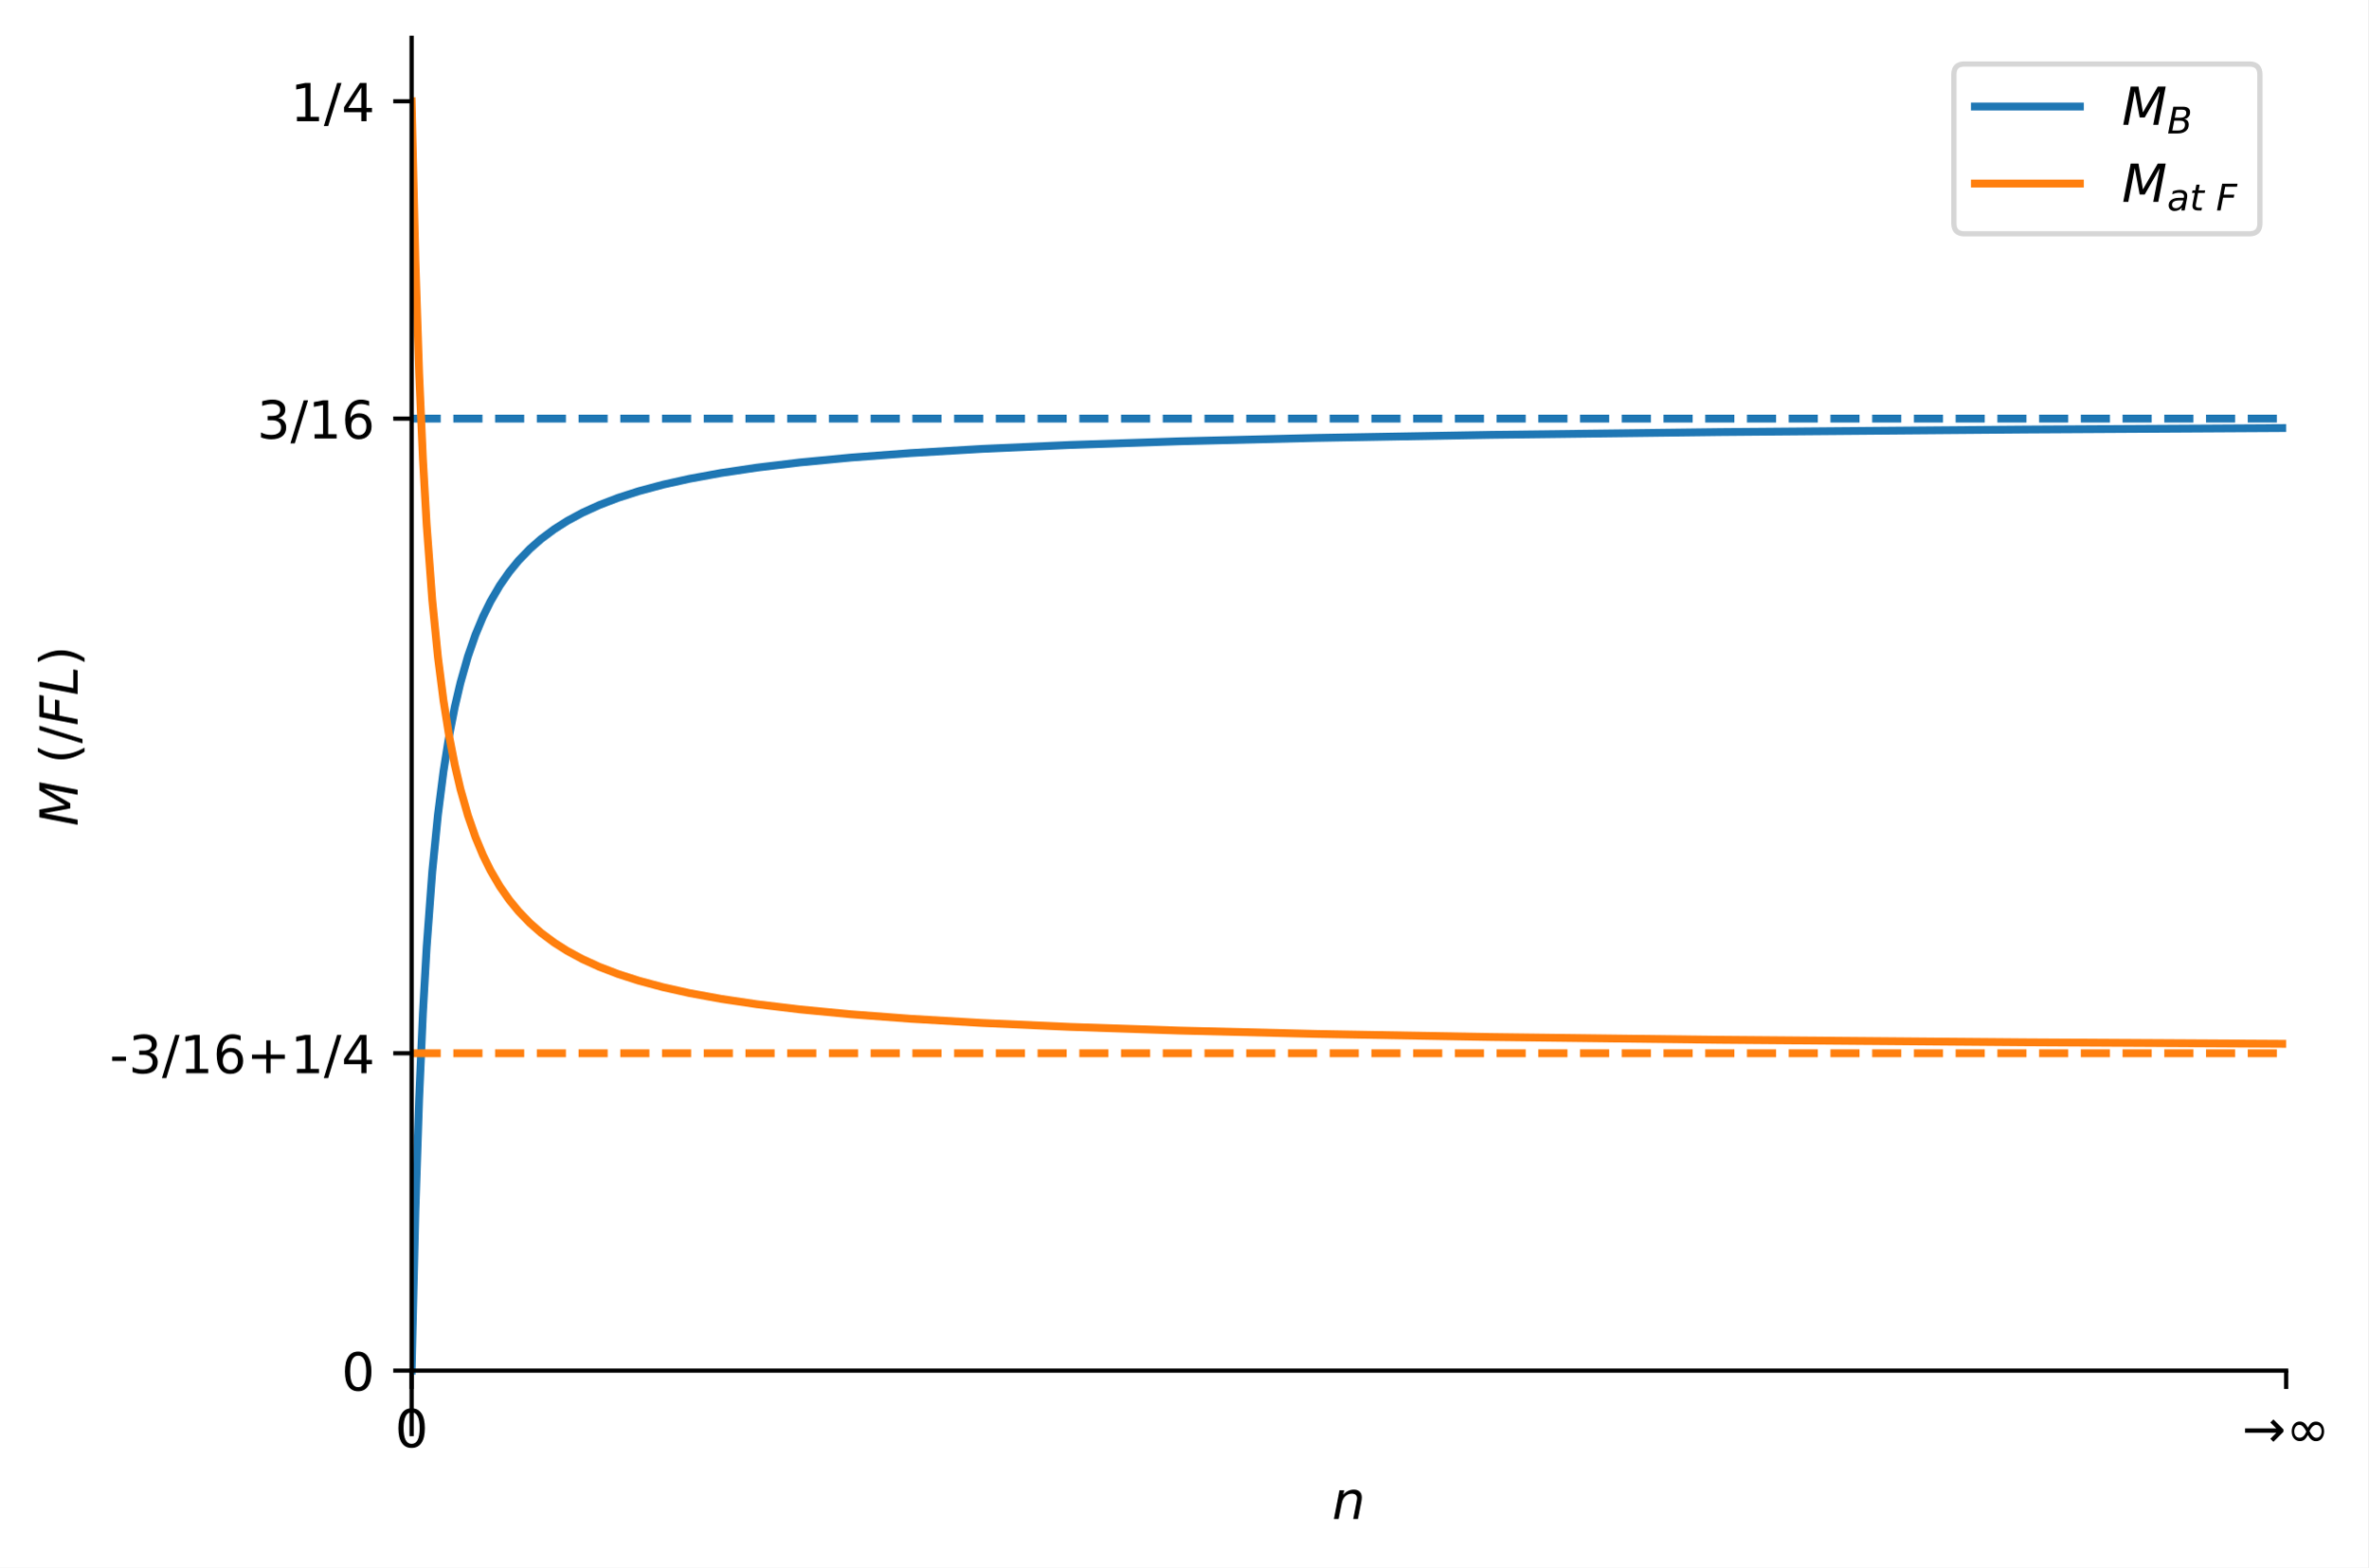
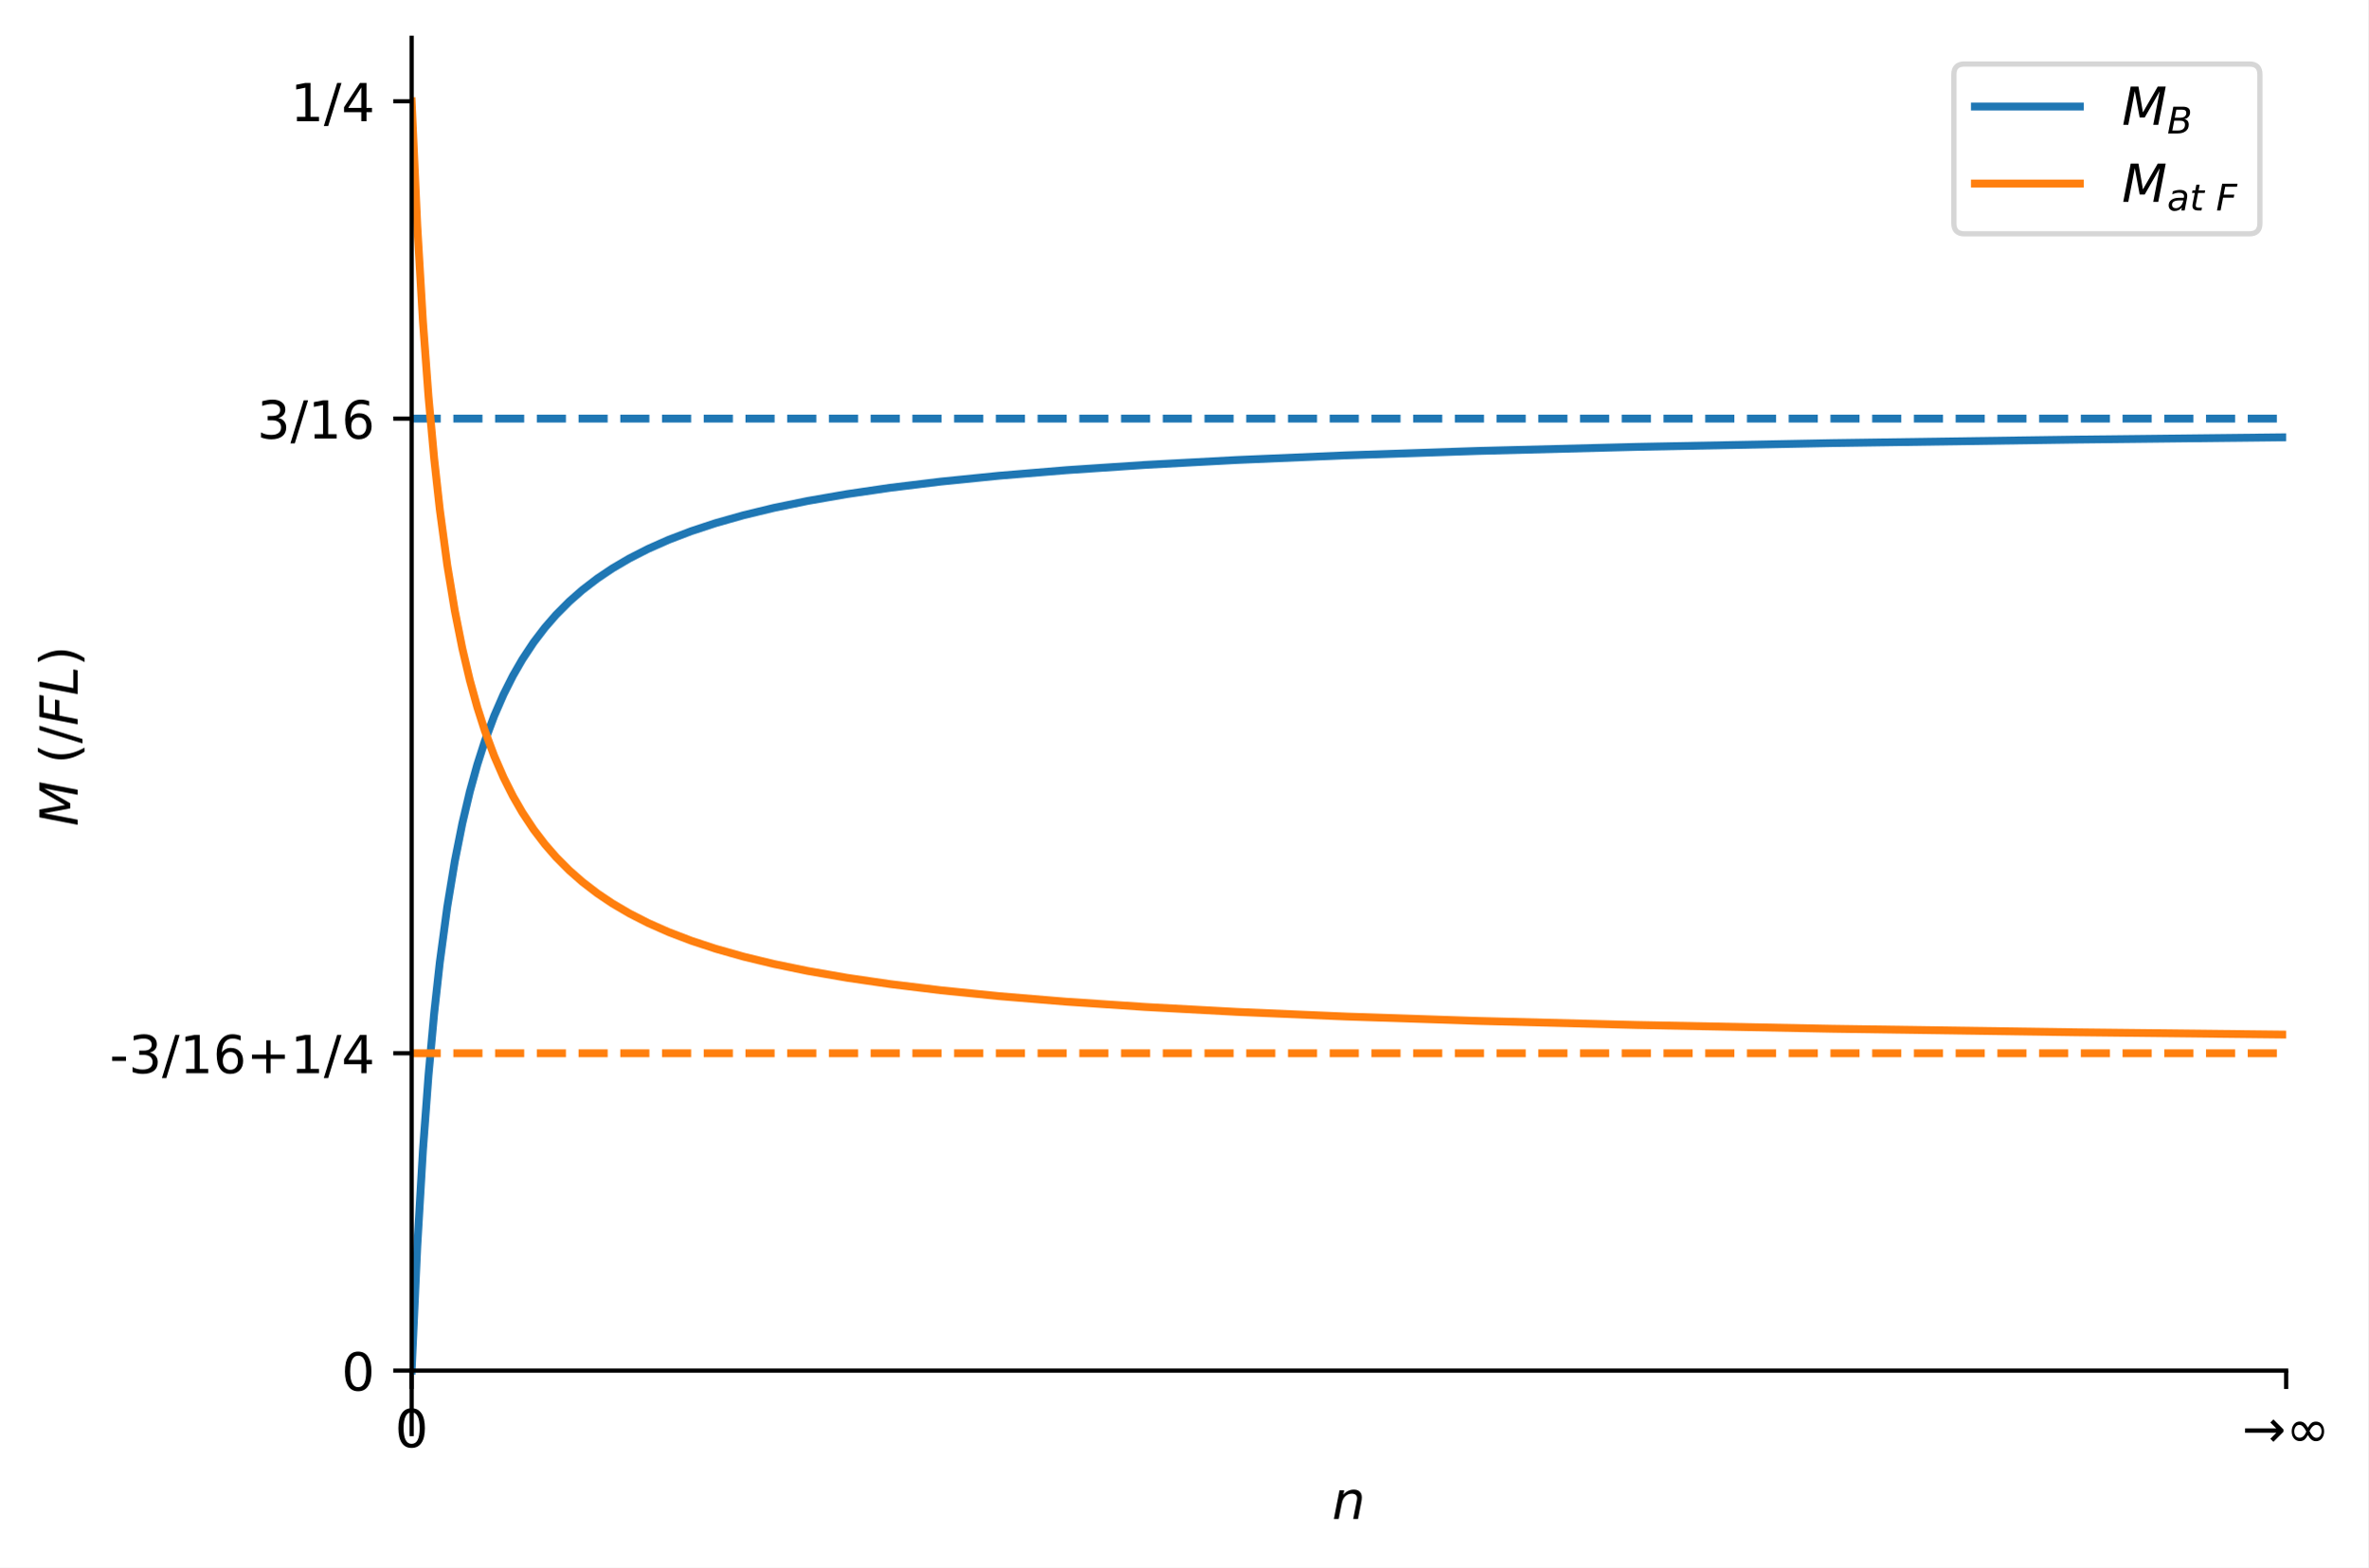
<svg xmlns="http://www.w3.org/2000/svg" xmlns:xlink="http://www.w3.org/1999/xlink" width="451.136pt" height="298.772pt" viewBox="0 0 451.136 298.772" version="1.1">
  <defs>
    <style type="text/css">*{stroke-linejoin: round; stroke-linecap: butt}</style>
  </defs>
  <g id="figure_1">
    <g id="patch_1">
      <path d="M 0 298.772  L 451.136 298.772  L 451.136 0  L 0 0  z " style="fill: #ffffff" />
    </g>
    <g id="axes_1">
      <g id="patch_2">
        <path d="M 78.416 273.312  L 435.536 273.312  L 435.536 7.2  L 78.416 7.2  z " style="fill: #ffffff" />
      </g>
      <g id="matplotlib.axis_1">
        <g id="xtick_1">
          <g id="line2d_1">
            <defs>
-               <path id="m3b7e1946dc" d="M 0 0  L 0 3.5  " style="stroke: #000000; stroke-width: 0.8" />
-             </defs>
-             <g>
-               <use xlink:href="#m3b7e1946dc" x="78.416" y="261.216" style="stroke: #000000; stroke-width: 0.8" />
+               <path id="mc80983b3df" d="M 0 0  L 0 3.5  " style="stroke: #000000; stroke-width: 0.8" />
+             </defs>
+             <g>
+               <use xlink:href="#mc80983b3df" x="78.416" y="261.216" style="stroke: #000000; stroke-width: 0.8" />
            </g>
          </g>
          <g id="text_1">
            <g transform="translate(75.23438 275.8144) scale(0.1 -0.1)">
              <defs>
                <path id="DejaVuSans-30" d="M 2034 4250  Q 1547 4250 1301 3770  Q 1056 3291 1056 2328  Q 1056 1369 1301 889  Q 1547 409 2034 409  Q 2525 409 2770 889  Q 3016 1369 3016 2328  Q 3016 3291 2770 3770  Q 2525 4250 2034 4250  z M 2034 4750  Q 2819 4750 3233 4129  Q 3647 3509 3647 2328  Q 3647 1150 3233 529  Q 2819 -91 2034 -91  Q 1250 -91 836 529  Q 422 1150 422 2328  Q 422 3509 836 4129  Q 1250 4750 2034 4750  z " transform="scale(0.015625)" />
              </defs>
              <use xlink:href="#DejaVuSans-30" />
            </g>
          </g>
        </g>
        <g id="xtick_2">
          <g id="line2d_2">
            <g>
-               <use xlink:href="#m3b7e1946dc" x="435.536" y="261.216" style="stroke: #000000; stroke-width: 0.8" />
+               <use xlink:href="#mc80983b3df" x="435.536" y="261.216" style="stroke: #000000; stroke-width: 0.8" />
            </g>
          </g>
          <g id="text_2">
            <g transform="translate(427.1356 275.8144) scale(0.1 -0.1)">
              <defs>
                <path id="DejaVuSans-2192" d="M 5050 2147  L 5050 1866  L 3822 638  L 3447 1013  L 4175 1741  L 366 1741  L 366 2272  L 4175 2272  L 3447 3000  L 3822 3375  L 5050 2147  z " transform="scale(0.015625)" />
                <path id="DejaVuSans-221e" d="M 2916 1091  Q 2819 1203 2666 1466  Q 2456 1091 2272 925  Q 2041 725 1681 725  Q 1259 725 981 1041  Q 688 1372 688 1919  Q 688 2444 981 2800  Q 1244 3116 1688 3116  Q 1916 3116 2084 3022  Q 2281 2919 2416 2741  Q 2541 2581 2666 2366  Q 2875 2741 3059 2906  Q 3291 3106 3650 3106  Q 4072 3106 4350 2791  Q 4644 2459 4644 1913  Q 4644 1388 4350 1031  Q 4088 716 3644 716  Q 3416 716 3247 809  Q 3078 894 2916 1091  z M 1647 1134  Q 2163 1134 2472 1884  Q 2075 2703 1647 2703  Q 1334 2703 1175 2478  Q 1003 2238 1003 1919  Q 1003 1569 1175 1353  Q 1350 1134 1647 1134  z M 3684 2697  Q 3219 2697 2859 1947  Q 3253 1128 3684 1128  Q 3997 1128 4156 1353  Q 4328 1594 4328 1913  Q 4328 2263 4156 2478  Q 3981 2697 3684 2697  z " transform="scale(0.015625)" />
              </defs>
              <use xlink:href="#DejaVuSans-2192" transform="translate(0 0.265625)" />
              <use xlink:href="#DejaVuSans-221e" transform="translate(83.78906 0.265625)" />
            </g>
          </g>
        </g>
        <g id="text_3">
          <g transform="translate(253.7756 289.4926) scale(0.1 -0.1)">
            <defs>
              <path id="DejaVuSans-Oblique-6e" d="M 3566 2113  L 3156 0  L 2578 0  L 2988 2091  Q 3016 2238 3031 2350  Q 3047 2463 3047 2528  Q 3047 2791 2881 2937  Q 2716 3084 2419 3084  Q 1956 3084 1622 2776  Q 1288 2469 1184 1941  L 800 0  L 225 0  L 903 3500  L 1478 3500  L 1363 2950  Q 1603 3253 1940 3418  Q 2278 3584 2650 3584  Q 3113 3584 3367 3334  Q 3622 3084 3622 2631  Q 3622 2519 3608 2391  Q 3594 2263 3566 2113  z " transform="scale(0.015625)" />
            </defs>
            <use xlink:href="#DejaVuSans-Oblique-6e" />
          </g>
        </g>
      </g>
      <g id="matplotlib.axis_2">
        <g id="ytick_1">
          <g id="line2d_3">
            <defs>
-               <path id="mc715b2193b" d="M 0 0  L -3.5 0  " style="stroke: #000000; stroke-width: 0.8" />
-             </defs>
-             <g>
-               <use xlink:href="#mc715b2193b" x="78.416" y="261.216" style="stroke: #000000; stroke-width: 0.8" />
+               <path id="m2f6638ce59" d="M 0 0  L -3.5 0  " style="stroke: #000000; stroke-width: 0.8" />
+             </defs>
+             <g>
+               <use xlink:href="#m2f6638ce59" x="78.416" y="261.216" style="stroke: #000000; stroke-width: 0.8" />
            </g>
          </g>
          <g id="text_4">
            <g transform="translate(65.05312 265.0152) scale(0.1 -0.1)">
              <use xlink:href="#DejaVuSans-30" />
            </g>
          </g>
        </g>
        <g id="ytick_2">
          <g id="line2d_4">
            <g>
-               <use xlink:href="#mc715b2193b" x="78.416" y="79.776" style="stroke: #000000; stroke-width: 0.8" />
+               <use xlink:href="#m2f6638ce59" x="78.416" y="79.776" style="stroke: #000000; stroke-width: 0.8" />
            </g>
          </g>
          <g id="text_5">
            <g transform="translate(48.95938 83.57522) scale(0.1 -0.1)">
              <defs>
                <path id="DejaVuSans-33" d="M 2597 2516  Q 3050 2419 3304 2112  Q 3559 1806 3559 1356  Q 3559 666 3084 287  Q 2609 -91 1734 -91  Q 1441 -91 1130 -33  Q 819 25 488 141  L 488 750  Q 750 597 1062 519  Q 1375 441 1716 441  Q 2309 441 2620 675  Q 2931 909 2931 1356  Q 2931 1769 2642 2001  Q 2353 2234 1838 2234  L 1294 2234  L 1294 2753  L 1863 2753  Q 2328 2753 2575 2939  Q 2822 3125 2822 3475  Q 2822 3834 2567 4026  Q 2313 4219 1838 4219  Q 1578 4219 1281 4162  Q 984 4106 628 3988  L 628 4550  Q 988 4650 1302 4700  Q 1616 4750 1894 4750  Q 2613 4750 3031 4423  Q 3450 4097 3450 3541  Q 3450 3153 3228 2886  Q 3006 2619 2597 2516  z " transform="scale(0.015625)" />
                <path id="DejaVuSans-2f" d="M 1625 4666  L 2156 4666  L 531 -594  L 0 -594  L 1625 4666  z " transform="scale(0.015625)" />
                <path id="DejaVuSans-31" d="M 794 531  L 1825 531  L 1825 4091  L 703 3866  L 703 4441  L 1819 4666  L 2450 4666  L 2450 531  L 3481 531  L 3481 0  L 794 0  L 794 531  z " transform="scale(0.015625)" />
                <path id="DejaVuSans-36" d="M 2113 2584  Q 1688 2584 1439 2293  Q 1191 2003 1191 1497  Q 1191 994 1439 701  Q 1688 409 2113 409  Q 2538 409 2786 701  Q 3034 994 3034 1497  Q 3034 2003 2786 2293  Q 2538 2584 2113 2584  z M 3366 4563  L 3366 3988  Q 3128 4100 2886 4159  Q 2644 4219 2406 4219  Q 1781 4219 1451 3797  Q 1122 3375 1075 2522  Q 1259 2794 1537 2939  Q 1816 3084 2150 3084  Q 2853 3084 3261 2657  Q 3669 2231 3669 1497  Q 3669 778 3244 343  Q 2819 -91 2113 -91  Q 1303 -91 875 529  Q 447 1150 447 2328  Q 447 3434 972 4092  Q 1497 4750 2381 4750  Q 2619 4750 2861 4703  Q 3103 4656 3366 4563  z " transform="scale(0.015625)" />
              </defs>
              <use xlink:href="#DejaVuSans-33" />
              <use xlink:href="#DejaVuSans-2f" x="63.623" />
              <use xlink:href="#DejaVuSans-31" x="97.314" />
              <use xlink:href="#DejaVuSans-36" x="160.938" />
            </g>
          </g>
        </g>
        <g id="ytick_3">
          <g id="line2d_5">
            <g>
-               <use xlink:href="#mc715b2193b" x="78.416" y="200.736" style="stroke: #000000; stroke-width: 0.8" />
+               <use xlink:href="#m2f6638ce59" x="78.416" y="200.736" style="stroke: #000000; stroke-width: 0.8" />
            </g>
          </g>
          <g id="text_6">
            <g transform="translate(20.87813 204.5352) scale(0.1 -0.1)">
              <defs>
                <path id="DejaVuSans-2d" d="M 313 2009  L 1997 2009  L 1997 1497  L 313 1497  L 313 2009  z " transform="scale(0.015625)" />
                <path id="DejaVuSans-2b" d="M 2944 4013  L 2944 2272  L 4684 2272  L 4684 1741  L 2944 1741  L 2944 0  L 2419 0  L 2419 1741  L 678 1741  L 678 2272  L 2419 2272  L 2419 4013  L 2944 4013  z " transform="scale(0.015625)" />
                <path id="DejaVuSans-34" d="M 2419 4116  L 825 1625  L 2419 1625  L 2419 4116  z M 2253 4666  L 3047 4666  L 3047 1625  L 3713 1625  L 3713 1100  L 3047 1100  L 3047 0  L 2419 0  L 2419 1100  L 313 1100  L 313 1709  L 2253 4666  z " transform="scale(0.015625)" />
              </defs>
              <use xlink:href="#DejaVuSans-2d" />
              <use xlink:href="#DejaVuSans-33" x="36.084" />
              <use xlink:href="#DejaVuSans-2f" x="99.707" />
              <use xlink:href="#DejaVuSans-31" x="133.398" />
              <use xlink:href="#DejaVuSans-36" x="197.021" />
              <use xlink:href="#DejaVuSans-2b" x="260.645" />
              <use xlink:href="#DejaVuSans-31" x="344.434" />
              <use xlink:href="#DejaVuSans-2f" x="408.057" />
              <use xlink:href="#DejaVuSans-34" x="441.748" />
            </g>
          </g>
        </g>
        <g id="ytick_4">
          <g id="line2d_6">
            <g>
-               <use xlink:href="#mc715b2193b" x="78.416" y="19.296" style="stroke: #000000; stroke-width: 0.8" />
+               <use xlink:href="#m2f6638ce59" x="78.416" y="19.296" style="stroke: #000000; stroke-width: 0.8" />
            </g>
          </g>
          <g id="text_7">
            <g transform="translate(55.32187 23.09522) scale(0.1 -0.1)">
              <use xlink:href="#DejaVuSans-31" />
              <use xlink:href="#DejaVuSans-2f" x="63.623" />
              <use xlink:href="#DejaVuSans-34" x="97.314" />
            </g>
          </g>
        </g>
        <g id="text_8">
          <g transform="translate(14.79844 157.456) rotate(-90) scale(0.1 -0.1)">
            <defs>
              <path id="DejaVuSans-Oblique-4d" d="M 1081 4666  L 2028 4666  L 2572 1522  L 4378 4666  L 5350 4666  L 4441 0  L 3828 0  L 4622 4091  L 2791 897  L 2175 897  L 1581 4103  L 788 0  L 172 0  L 1081 4666  z " transform="scale(0.015625)" />
              <path id="DejaVuSans-28" d="M 1984 4856  Q 1566 4138 1362 3434  Q 1159 2731 1159 2009  Q 1159 1288 1364 580  Q 1569 -128 1984 -844  L 1484 -844  Q 1016 -109 783 600  Q 550 1309 550 2009  Q 550 2706 781 3412  Q 1013 4119 1484 4856  L 1984 4856  z " transform="scale(0.015625)" />
              <path id="DejaVuSans-Oblique-46" d="M 1081 4666  L 3756 4666  L 3653 4134  L 1606 4134  L 1338 2759  L 3188 2759  L 3084 2228  L 1234 2228  L 800 0  L 172 0  L 1081 4666  z " transform="scale(0.015625)" />
              <path id="DejaVuSans-Oblique-4c" d="M 1075 4666  L 1709 4666  L 909 525  L 3181 525  L 3078 0  L 172 0  L 1075 4666  z " transform="scale(0.015625)" />
              <path id="DejaVuSans-29" d="M 513 4856  L 1013 4856  Q 1481 4119 1714 3412  Q 1947 2706 1947 2009  Q 1947 1309 1714 600  Q 1481 -109 1013 -844  L 513 -844  Q 928 -128 1133 580  Q 1338 1288 1338 2009  Q 1338 2731 1133 3434  Q 928 4138 513 4856  z " transform="scale(0.015625)" />
            </defs>
            <use xlink:href="#DejaVuSans-Oblique-4d" transform="translate(0 0.125)" />
            <use xlink:href="#DejaVuSans-28" transform="translate(118.7497 0.125)" />
            <use xlink:href="#DejaVuSans-2f" transform="translate(157.7633 0.125)" />
            <use xlink:href="#DejaVuSans-Oblique-46" transform="translate(191.4548 0.125)" />
            <use xlink:href="#DejaVuSans-Oblique-4c" transform="translate(248.9743 0.125)" />
            <use xlink:href="#DejaVuSans-29" transform="translate(304.6872 0.125)" />
          </g>
        </g>
      </g>
      <g id="line2d_7">
-         <path d="M 78.416 261.216  L 79.131 230.951  L 79.846 209.339  L 80.56 193.133  L 81.275 180.531  L 82.348 166.131  L 83.42 155.332  L 84.493 146.934  L 85.565 140.216  L 86.638 134.719  L 87.71 130.14  L 89.14 125.102  L 90.57 120.98  L 92 117.546  L 93.43 114.64  L 95.217 111.581  L 97.004 109.016  L 98.792 106.834  L 100.937 104.609  L 103.082 102.723  L 105.584 100.855  L 108.086 99.268  L 110.946 97.724  L 114.163 96.256  L 117.738 94.882  L 121.67 93.614  L 126.318 92.364  L 131.322 91.249  L 137.399 90.134  L 144.191 89.12  L 152.413 88.129  L 162.065 87.205  L 173.505 86.344  L 187.089 85.549  L 203.89 84.797  L 224.624 84.102  L 250.72 83.46  L 283.965 82.874  L 327.577 82.34  L 385.846 81.859  L 435.536 81.572  L 435.536 81.572  " clip-path="url(#pf9657876c1)" style="fill: none; stroke: #1f77b4; stroke-width: 1.5; stroke-linecap: square" />
+         <path d="M 78.416 261.216  L 79.488 237.529  L 80.56 219.313  L 81.633 204.868  L 82.705 193.133  L 83.778 183.412  L 85.208 172.777  L 86.638 164.122  L 88.068 156.94  L 89.497 150.886  L 90.927 145.712  L 92.357 141.24  L 94.145 136.437  L 95.932 132.33  L 97.719 128.778  L 99.507 125.676  L 101.652 122.435  L 103.797 119.622  L 105.941 117.157  L 108.444 114.64  L 110.946 112.441  L 113.806 110.245  L 116.666 108.325  L 119.883 106.436  L 123.458 104.609  L 127.39 102.869  L 131.68 101.229  L 136.327 99.697  L 141.689 98.18  L 147.409 96.797  L 153.843 95.471  L 161.35 94.163  L 169.572 92.959  L 179.224 91.781  L 190.306 90.663  L 203.175 89.601  L 218.189 88.597  L 235.706 87.657  L 256.439 86.775  L 281.463 85.941  L 311.848 85.163  L 349.026 84.442  L 395.498 83.773  L 435.536 83.334  L 435.536 83.334  " clip-path="url(#p03e34ed1cf)" style="fill: none; stroke: #1f77b4; stroke-width: 1.5; stroke-linecap: square" />
      </g>
      <g id="line2d_8">
-         <path d="M 78.416 79.776  L 435.536 79.776  " clip-path="url(#pf9657876c1)" style="fill: none; stroke-dasharray: 5.55,2.4; stroke-dashoffset: 0; stroke: #1f77b4; stroke-width: 1.5" />
+         <path d="M 78.416 79.776  L 435.536 79.776  " clip-path="url(#p03e34ed1cf)" style="fill: none; stroke-dasharray: 5.55,2.4; stroke-dashoffset: 0; stroke: #1f77b4; stroke-width: 1.5" />
      </g>
      <g id="line2d_9">
-         <path d="M 78.416 19.296  L 79.131 49.561  L 79.846 71.173  L 80.56 87.379  L 81.275 99.981  L 82.348 114.381  L 83.42 125.18  L 84.493 133.578  L 85.565 140.296  L 86.638 145.793  L 87.71 150.372  L 89.14 155.41  L 90.57 159.532  L 92 162.966  L 93.43 165.872  L 95.217 168.931  L 97.004 171.496  L 98.792 173.678  L 100.937 175.903  L 103.082 177.789  L 105.584 179.657  L 108.086 181.244  L 110.946 182.788  L 114.163 184.256  L 117.738 185.63  L 121.67 186.898  L 126.318 188.148  L 131.322 189.263  L 137.399 190.378  L 144.191 191.392  L 152.413 192.383  L 162.065 193.307  L 173.505 194.168  L 187.089 194.963  L 203.89 195.715  L 224.624 196.41  L 250.72 197.052  L 283.965 197.638  L 327.577 198.172  L 385.846 198.653  L 435.536 198.94  L 435.536 198.94  " clip-path="url(#pf9657876c1)" style="fill: none; stroke: #ff7f0e; stroke-width: 1.5; stroke-linecap: square" />
+         <path d="M 78.416 19.296  L 79.488 42.983  L 80.56 61.199  L 81.633 75.644  L 82.705 87.379  L 83.778 97.1  L 85.208 107.735  L 86.638 116.39  L 88.068 123.572  L 89.497 129.626  L 90.927 134.8  L 92.357 139.272  L 94.145 144.075  L 95.932 148.182  L 97.719 151.734  L 99.507 154.836  L 101.652 158.077  L 103.797 160.89  L 105.941 163.355  L 108.444 165.872  L 110.946 168.071  L 113.806 170.267  L 116.666 172.187  L 119.883 174.076  L 123.458 175.903  L 127.39 177.643  L 131.68 179.283  L 136.327 180.815  L 141.689 182.332  L 147.409 183.715  L 153.843 185.041  L 161.35 186.349  L 169.572 187.553  L 179.224 188.731  L 190.306 189.849  L 203.175 190.911  L 218.189 191.915  L 235.706 192.855  L 256.439 193.737  L 281.463 194.571  L 311.848 195.349  L 349.026 196.07  L 395.498 196.739  L 435.536 197.178  L 435.536 197.178  " clip-path="url(#p03e34ed1cf)" style="fill: none; stroke: #ff7f0e; stroke-width: 1.5; stroke-linecap: square" />
      </g>
      <g id="line2d_10">
-         <path d="M 78.416 200.736  L 435.536 200.736  " clip-path="url(#pf9657876c1)" style="fill: none; stroke-dasharray: 5.55,2.4; stroke-dashoffset: 0; stroke: #ff7f0e; stroke-width: 1.5" />
+         <path d="M 78.416 200.736  L 435.536 200.736  " clip-path="url(#p03e34ed1cf)" style="fill: none; stroke-dasharray: 5.55,2.4; stroke-dashoffset: 0; stroke: #ff7f0e; stroke-width: 1.5" />
      </g>
      <g id="patch_3">
        <path d="M 78.416 273.312  L 78.416 7.2  " style="fill: none; stroke: #000000; stroke-width: 0.8; stroke-linejoin: miter; stroke-linecap: square" />
      </g>
      <g id="patch_4">
        <path d="M 435.536 273.312  L 435.536 7.2  " style="fill: none" />
      </g>
      <g id="patch_5">
        <path d="M 78.416 261.216  L 435.536 261.216  " style="fill: none; stroke: #000000; stroke-width: 0.8; stroke-linejoin: miter; stroke-linecap: square" />
      </g>
      <g id="patch_6">
        <path d="M 78.416 7.2  L 435.536 7.2  " style="fill: none" />
      </g>
      <g id="legend_1">
        <g id="patch_7">
          <path d="M 374.236 44.556  L 428.536 44.556  Q 430.536 44.556 430.536 42.556  L 430.536 14.2  Q 430.536 12.2 428.536 12.2  L 374.236 12.2  Q 372.236 12.2 372.236 14.2  L 372.236 42.556  Q 372.236 44.556 374.236 44.556  z " style="fill: #ffffff; opacity: 0.8; stroke: #cccccc; stroke-linejoin: miter" />
        </g>
        <g id="line2d_11">
          <path d="M 376.236 20.298  L 386.236 20.298  L 396.236 20.298  " style="fill: none; stroke: #1f77b4; stroke-width: 1.5; stroke-linecap: square" />
        </g>
        <g id="text_9">
          <g transform="translate(404.2356 23.79844) scale(0.1 -0.1)">
            <defs>
              <path id="DejaVuSans-Oblique-42" d="M 1081 4666  L 2694 4666  Q 3350 4666 3675 4422  Q 4000 4178 4000 3688  Q 4000 3238 3720 2911  Q 3441 2584 2988 2516  Q 3375 2428 3569 2181  Q 3763 1934 3763 1522  Q 3763 819 3242 409  Q 2722 0 1819 0  L 172 0  L 1081 4666  z M 1234 2228  L 903 519  L 1919 519  Q 2491 519 2800 781  Q 3109 1044 3109 1522  Q 3109 1891 2904 2059  Q 2700 2228 2247 2228  L 1234 2228  z M 1606 4147  L 1331 2741  L 2272 2741  Q 2775 2741 3058 2959  Q 3341 3178 3341 3566  Q 3341 3869 3150 4008  Q 2959 4147 2541 4147  L 1606 4147  z " transform="scale(0.015625)" />
            </defs>
            <use xlink:href="#DejaVuSans-Oblique-4d" transform="translate(0 0.09375)" />
            <use xlink:href="#DejaVuSans-Oblique-42" transform="translate(86.2793 -16.3125) scale(0.7)" />
          </g>
        </g>
        <g id="line2d_12">
          <path d="M 376.236 34.977  L 386.236 34.977  L 396.236 34.977  " style="fill: none; stroke: #ff7f0e; stroke-width: 1.5; stroke-linecap: square" />
        </g>
        <g id="text_10">
          <g transform="translate(404.2356 38.47656) scale(0.1 -0.1)">
            <defs>
              <path id="DejaVuSans-Oblique-61" d="M 3438 1997  L 3047 0  L 2472 0  L 2578 531  Q 2325 219 2001 64  Q 1678 -91 1281 -91  Q 834 -91 548 182  Q 263 456 263 884  Q 263 1497 752 1853  Q 1241 2209 2100 2209  L 2900 2209  L 2931 2363  Q 2938 2388 2941 2417  Q 2944 2447 2944 2509  Q 2944 2788 2717 2942  Q 2491 3097 2081 3097  Q 1800 3097 1504 3025  Q 1209 2953 897 2809  L 997 3341  Q 1322 3463 1633 3523  Q 1944 3584 2234 3584  Q 2853 3584 3176 3315  Q 3500 3047 3500 2534  Q 3500 2431 3484 2292  Q 3469 2153 3438 1997  z M 2816 1759  L 2241 1759  Q 1534 1759 1195 1570  Q 856 1381 856 984  Q 856 709 1029 553  Q 1203 397 1509 397  Q 1978 397 2328 733  Q 2678 1069 2791 1631  L 2816 1759  z " transform="scale(0.015625)" />
              <path id="DejaVuSans-Oblique-74" d="M 2706 3500  L 2619 3053  L 1472 3053  L 1100 1153  Q 1081 1047 1072 975  Q 1063 903 1063 863  Q 1063 663 1183 572  Q 1303 481 1569 481  L 2150 481  L 2053 0  L 1503 0  Q 991 0 739 200  Q 488 400 488 806  Q 488 878 497 964  Q 506 1050 525 1153  L 897 3053  L 409 3053  L 500 3500  L 978 3500  L 1172 4494  L 1747 4494  L 1556 3500  L 2706 3500  z " transform="scale(0.015625)" />
            </defs>
            <use xlink:href="#DejaVuSans-Oblique-4d" transform="translate(0 0.09375)" />
            <use xlink:href="#DejaVuSans-Oblique-61" transform="translate(86.2793 -16.3125) scale(0.7)" />
            <use xlink:href="#DejaVuSans-Oblique-74" transform="translate(129.1748 -16.3125) scale(0.7)" />
            <use xlink:href="#DejaVuSans-Oblique-46" transform="translate(179.3504 -16.3125) scale(0.7)" />
          </g>
        </g>
      </g>
    </g>
  </g>
  <defs>
-     <clipPath id="pf9657876c1">
+     <clipPath id="p03e34ed1cf">
      <rect x="78.416" y="7.2" width="357.12" height="266.112" />
    </clipPath>
  </defs>
</svg>
